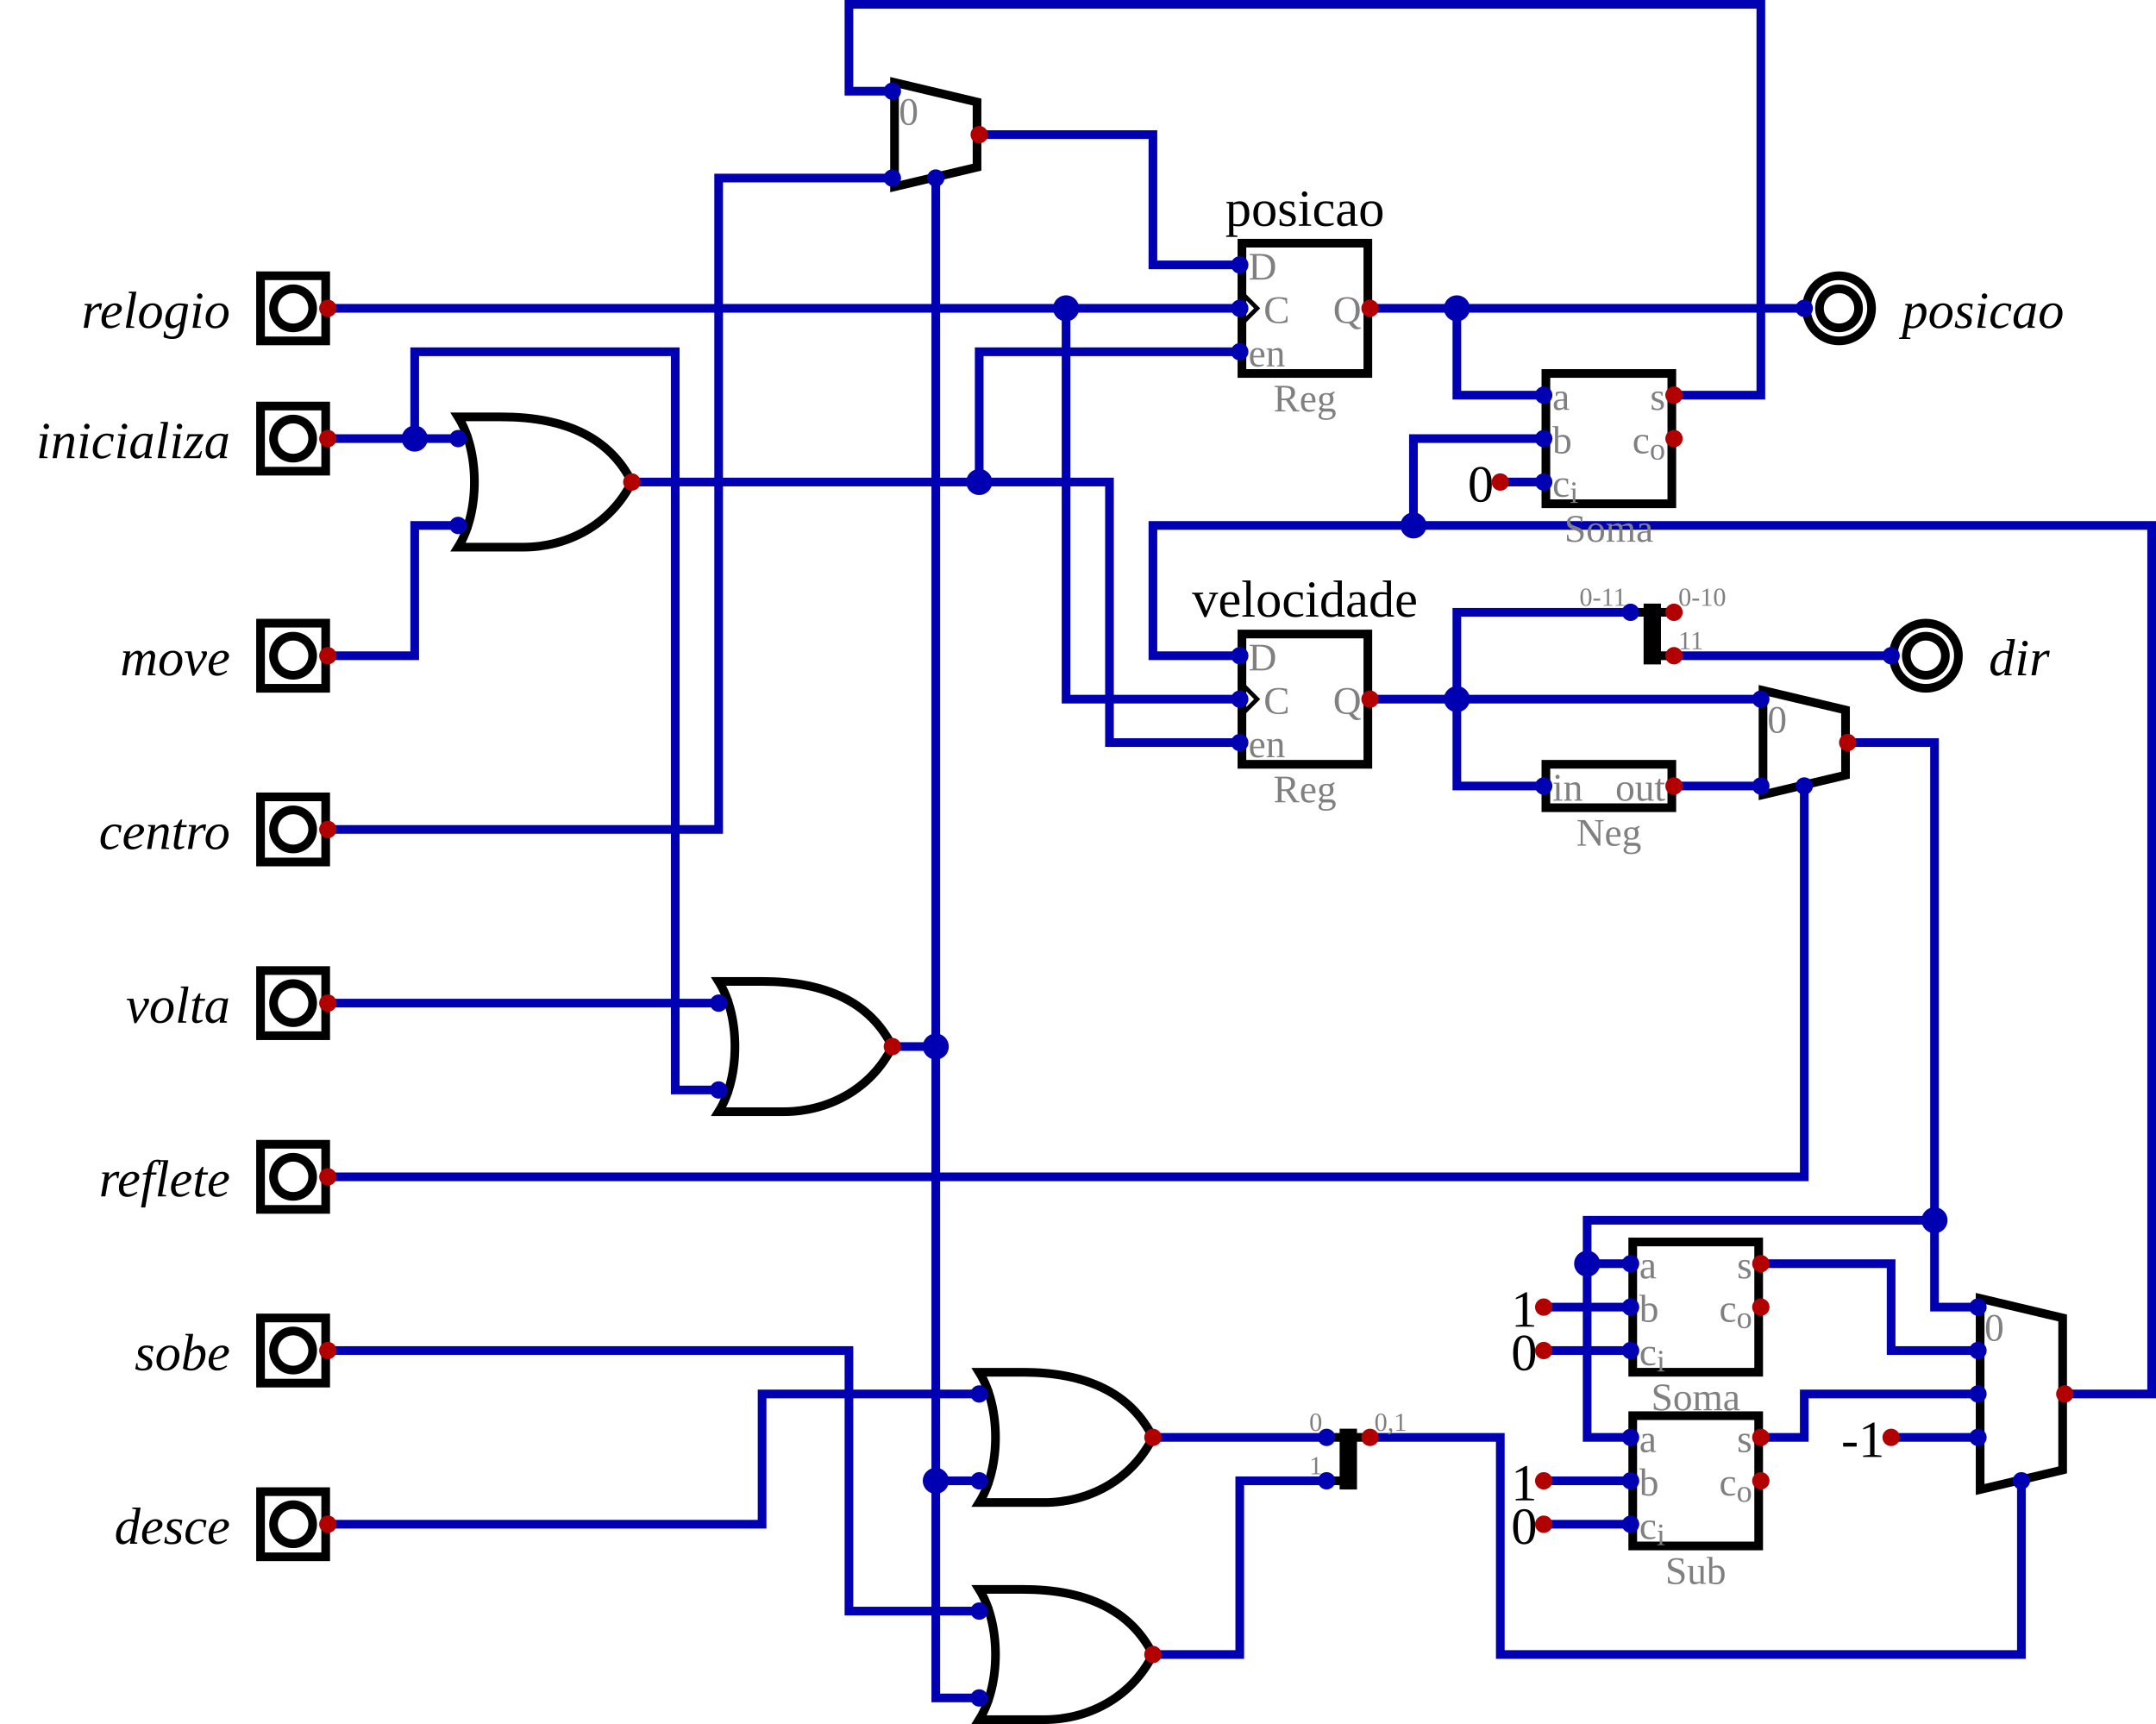
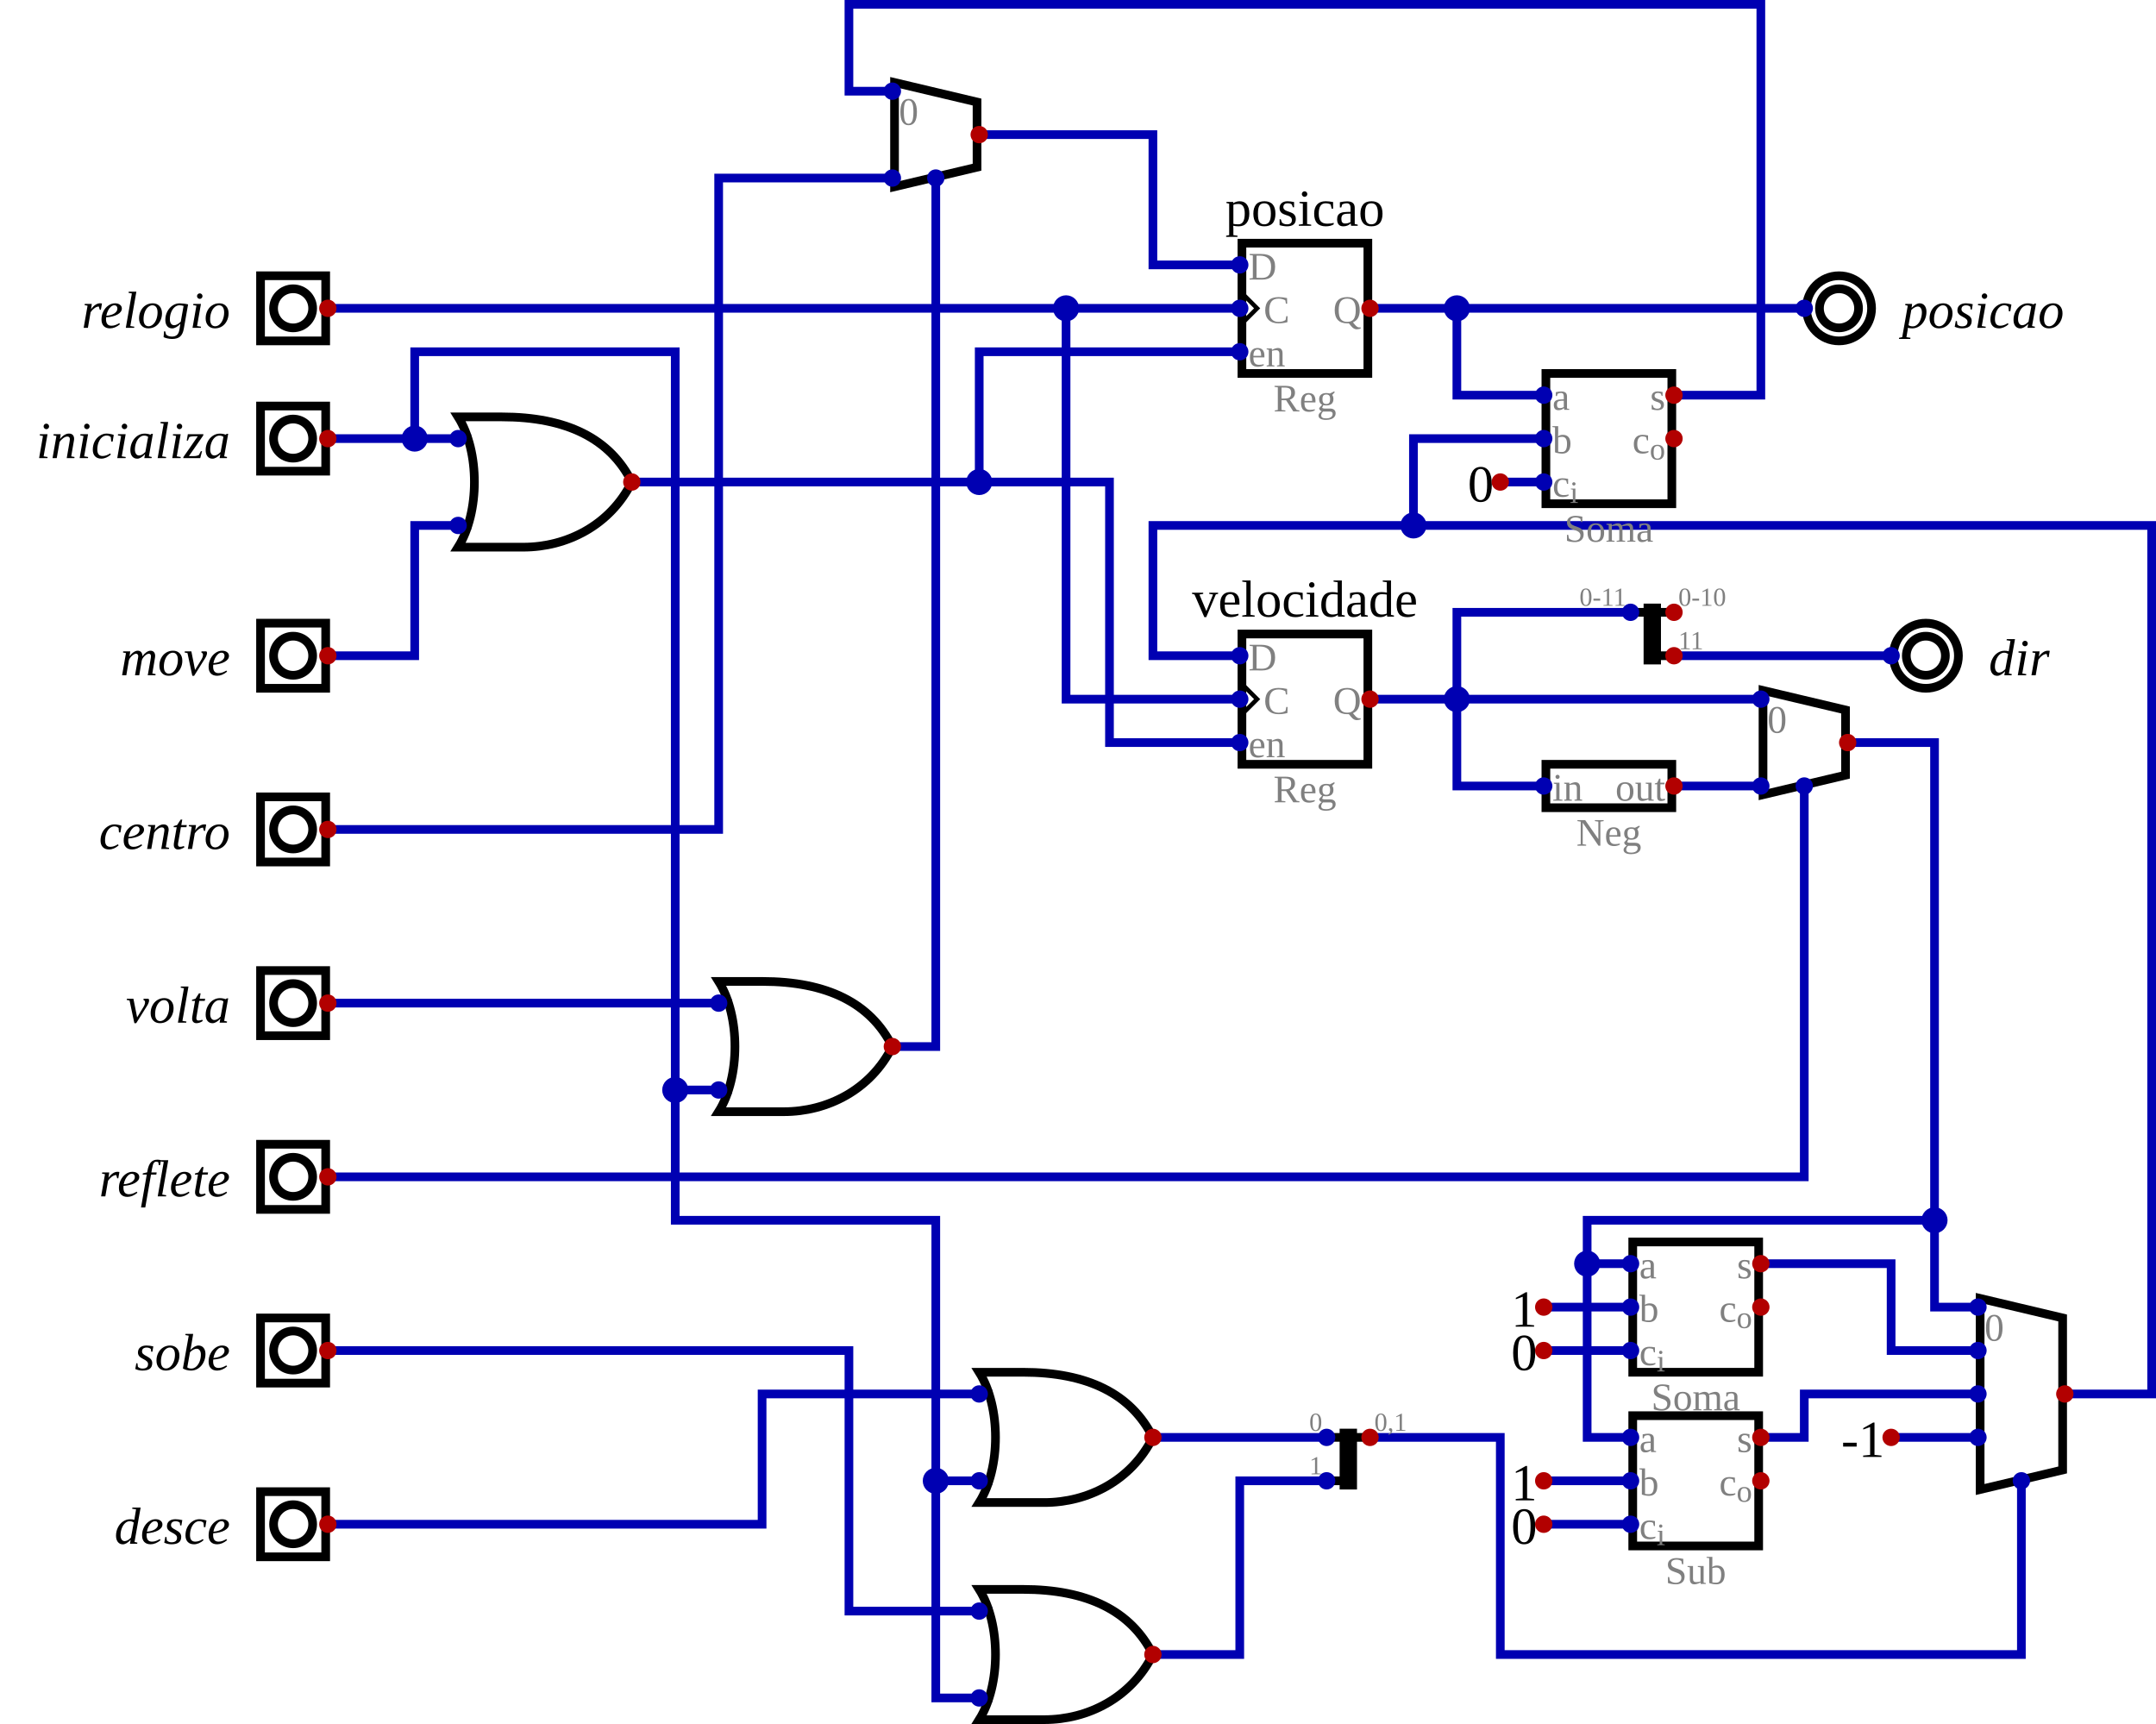
<svg xmlns="http://www.w3.org/2000/svg" width="148.95mm" height="119.1mm" viewBox="289 38 993 794">
  <g stroke-linecap="square">
-     <path d="M 900,700 L 910,700 L 920,700" stroke="#000000" stroke-width="4.0" fill="none" />
-     <path d="M 900,720 L 910,720" stroke="#000000" stroke-width="4.0" fill="none" />
-     <path d="M 1040,320 L 1050,320 L 1060,320" stroke="#000000" stroke-width="4.0" fill="none" />
-     <path d="M 1060,340 L 1050,340" stroke="#000000" stroke-width="4.0" fill="none" />
    <path d="M 1180,600 L 1180,640 L 1200,640" stroke="#0000b2" stroke-width="4.0" fill="none" />
    <path d="M 1000,640 L 1040,640" stroke="#0000b2" stroke-width="4.0" fill="none" />
    <path d="M 580,260 L 740,260 L 800,260 L 800,380 L 860,380" stroke="#0000b2" stroke-width="4.0" fill="none" />
    <path d="M 980,260 L 1000,260" stroke="#0000b2" stroke-width="4.0" fill="none" />
    <path d="M 440,580 L 1120,580 L 1120,400" stroke="#0000b2" stroke-width="4.0" fill="none" />
    <path d="M 480,240 L 480,200 L 600,200 L 600,540 L 620,540 L 624,540" stroke="#0000b2" stroke-width="4.0" fill="none" />
    <path d="M 740,260 L 740,200 L 860,200" stroke="#0000b2" stroke-width="4.0" fill="none" />
    <path d="M 700,520 L 720,520 L 720,120" stroke="#0000b2" stroke-width="4.0" fill="none" />
    <path d="M 1060,400 L 1100,400" stroke="#0000b2" stroke-width="4.0" fill="none" />
    <path d="M 1000,720 L 1040,720" stroke="#0000b2" stroke-width="4.0" fill="none" />
    <path d="M 440,340 L 480,340 L 480,280 L 500,280 L 504,280" stroke="#0000b2" stroke-width="4.0" fill="none" />
    <path d="M 1060,340 L 1160,340" stroke="#0000b2" stroke-width="4.0" fill="none" />
    <path d="M 1000,660 L 1040,660" stroke="#0000b2" stroke-width="4.0" fill="none" />
    <path d="M 440,660 L 680,660 L 680,780 L 740,780 L 744,780" stroke="#0000b2" stroke-width="4.0" fill="none" />
+     <path d="M 600,540 L 600,600 L 720,600 L 720,720 L 740,720 L 744,720" stroke="#0000b2" stroke-width="4.0" fill="none" />
    <path d="M 960,180 L 960,220 L 1000,220" stroke="#0000b2" stroke-width="4.0" fill="none" />
    <path d="M 1060,220 L 1100,220 L 1100,40 L 680,40 L 680,80 L 700,80" stroke="#0000b2" stroke-width="4.0" fill="none" />
    <path d="M 820,800 L 860,800 L 860,720 L 900,720" stroke="#0000b2" stroke-width="4.0" fill="none" />
    <path d="M 1000,740 L 1040,740" stroke="#0000b2" stroke-width="4.0" fill="none" />
    <path d="M 440,740 L 640,740 L 640,680 L 740,680 L 744,680" stroke="#0000b2" stroke-width="4.0" fill="none" />
    <path d="M 740,100 L 820,100 L 820,160 L 860,160" stroke="#0000b2" stroke-width="4.0" fill="none" />
    <path d="M 440,420 L 620,420 L 620,120 L 700,120" stroke="#0000b2" stroke-width="4.0" fill="none" />
    <path d="M 780,180 L 780,360 L 860,360" stroke="#0000b2" stroke-width="4.0" fill="none" />
    <path d="M 920,360 L 960,360 L 1100,360" stroke="#0000b2" stroke-width="4.0" fill="none" />
    <path d="M 1100,620 L 1160,620 L 1160,660 L 1200,660" stroke="#0000b2" stroke-width="4.0" fill="none" />
    <path d="M 440,240 L 480,240 L 500,240 L 504,240" stroke="#0000b2" stroke-width="4.0" fill="none" />
    <path d="M 940,280 L 940,240 L 1000,240" stroke="#0000b2" stroke-width="4.0" fill="none" />
    <path d="M 920,180 L 960,180 L 1120,180" stroke="#0000b2" stroke-width="4.0" fill="none" />
    <path d="M 440,180 L 780,180 L 860,180" stroke="#0000b2" stroke-width="4.0" fill="none" />
    <path d="M 440,500 L 620,500 L 624,500" stroke="#0000b2" stroke-width="4.0" fill="none" />
+     <path d="M 720,720 L 720,820 L 740,820 L 744,820" stroke="#0000b2" stroke-width="4.0" fill="none" />
    <path d="M 820,700 L 900,700" stroke="#0000b2" stroke-width="4.0" fill="none" />
    <path d="M 920,700 L 980,700 L 980,800 L 1220,800 L 1220,720" stroke="#0000b2" stroke-width="4.0" fill="none" />
    <path d="M 1020,620 L 1020,700 L 1040,700" stroke="#0000b2" stroke-width="4.0" fill="none" />
    <path d="M 1100,700 L 1120,700 L 1120,680 L 1200,680" stroke="#0000b2" stroke-width="4.0" fill="none" />
    <path d="M 1160,700 L 1200,700" stroke="#0000b2" stroke-width="4.0" fill="none" />
    <path d="M 1040,320 L 960,320 L 960,360 L 960,400 L 1000,400" stroke="#0000b2" stroke-width="4.0" fill="none" />
-     <path d="M 744,720 L 740,720 L 720,720 L 720,820 L 740,820 L 744,820" stroke="#0000b2" stroke-width="4.0" fill="none" />
-     <path d="M 720,520 L 720,720" stroke="#0000b2" stroke-width="4.0" fill="none" />
    <path d="M 860,340 L 820,340 L 820,280 L 940,280 L 1280,280 L 1280,680 L 1240,680" stroke="#0000b2" stroke-width="4.0" fill="none" />
    <path d="M 1140,380 L 1180,380 L 1180,600 L 1020,600 L 1020,620 L 1040,620" stroke="#0000b2" stroke-width="4.0" fill="none" />
+     <path d="M 900,700 L 910,700 L 920,700" stroke="#000000" stroke-width="4.0" fill="none" />
+     <path d="M 900,720 L 910,720" stroke="#000000" stroke-width="4.0" fill="none" />
+     <path d="M 1040,320 L 1050,320 L 1060,320" stroke="#000000" stroke-width="4.0" fill="none" />
+     <path d="M 1060,340 L 1050,340" stroke="#000000" stroke-width="4.0" fill="none" />
    <g>
      <circle cx="740.0" cy="260.0" r="4.0" stroke="#0000b2" stroke-width="4.0" fill="#0000b2" />
-       <circle cx="720.0" cy="520.0" r="4.0" stroke="#0000b2" stroke-width="4.0" fill="#0000b2" />
      <circle cx="720.0" cy="720.0" r="4.0" stroke="#0000b2" stroke-width="4.0" fill="#0000b2" />
      <circle cx="940.0" cy="280.0" r="4.0" stroke="#0000b2" stroke-width="4.0" fill="#0000b2" />
      <circle cx="1180.0" cy="600.0" r="4.0" stroke="#0000b2" stroke-width="4.0" fill="#0000b2" />
+       <circle cx="600.0" cy="540.0" r="4.0" stroke="#0000b2" stroke-width="4.0" fill="#0000b2" />
      <circle cx="960.0" cy="360.0" r="4.0" stroke="#0000b2" stroke-width="4.0" fill="#0000b2" />
      <circle cx="1020.0" cy="620.0" r="4.0" stroke="#0000b2" stroke-width="4.0" fill="#0000b2" />
      <circle cx="480.0" cy="240.0" r="4.0" stroke="#0000b2" stroke-width="4.0" fill="#0000b2" />
      <circle cx="960.0" cy="180.0" r="4.0" stroke="#0000b2" stroke-width="4.0" fill="#0000b2" />
      <circle cx="780.0" cy="180.0" r="4.0" stroke="#0000b2" stroke-width="4.0" fill="#0000b2" />
    </g>
    <g>
      <path d="M 409,165 L 439,165 L 439,195 L 409,195 Z" stroke="#000000" stroke-width="4.0" fill="none" />
      <circle cx="424.0" cy="180.0" r="9.0" stroke="#000000" stroke-width="4.0" fill="none" />
      <text text-anchor="end" x="395.0" y="189.0" fill="#000000" style="font-size:24px">
        <tspan style="font-style:italic;">relogio</tspan>
      </text>
      <circle cx="440.0" cy="180.0" r="2.0" stroke="#b20000" stroke-width="4.0" fill="#b20000" />
    </g>
    <g>
      <path d="M 409,225 L 439,225 L 439,255 L 409,255 Z" stroke="#000000" stroke-width="4.0" fill="none" />
      <circle cx="424.0" cy="240.0" r="9.0" stroke="#000000" stroke-width="4.0" fill="none" />
      <text text-anchor="end" x="395.0" y="249.0" fill="#000000" style="font-size:24px">
        <tspan style="font-style:italic;">inicializa</tspan>
      </text>
      <circle cx="440.0" cy="240.0" r="2.0" stroke="#b20000" stroke-width="4.0" fill="#b20000" />
    </g>
    <g>
      <path d="M 409,325 L 439,325 L 439,355 L 409,355 Z" stroke="#000000" stroke-width="4.0" fill="none" />
      <circle cx="424.0" cy="340.0" r="9.0" stroke="#000000" stroke-width="4.0" fill="none" />
      <text text-anchor="end" x="395.0" y="349.0" fill="#000000" style="font-size:24px">
        <tspan style="font-style:italic;">move</tspan>
      </text>
      <circle cx="440.0" cy="340.0" r="2.0" stroke="#b20000" stroke-width="4.0" fill="#b20000" />
    </g>
    <g>
      <path d="M 409,405 L 439,405 L 439,435 L 409,435 Z" stroke="#000000" stroke-width="4.0" fill="none" />
      <circle cx="424.0" cy="420.0" r="9.0" stroke="#000000" stroke-width="4.0" fill="none" />
      <text text-anchor="end" x="395.0" y="429.0" fill="#000000" style="font-size:24px">
        <tspan style="font-style:italic;">centro</tspan>
      </text>
      <circle cx="440.0" cy="420.0" r="2.0" stroke="#b20000" stroke-width="4.0" fill="#b20000" />
    </g>
    <g>
      <path d="M 409,485 L 439,485 L 439,515 L 409,515 Z" stroke="#000000" stroke-width="4.0" fill="none" />
      <circle cx="424.0" cy="500.0" r="9.0" stroke="#000000" stroke-width="4.0" fill="none" />
      <text text-anchor="end" x="395.0" y="509.0" fill="#000000" style="font-size:24px">
        <tspan style="font-style:italic;">volta</tspan>
      </text>
      <circle cx="440.0" cy="500.0" r="2.0" stroke="#b20000" stroke-width="4.0" fill="#b20000" />
    </g>
    <g>
      <path d="M 409,565 L 439,565 L 439,595 L 409,595 Z" stroke="#000000" stroke-width="4.0" fill="none" />
      <circle cx="424.0" cy="580.0" r="9.0" stroke="#000000" stroke-width="4.0" fill="none" />
      <text text-anchor="end" x="395.0" y="589.0" fill="#000000" style="font-size:24px">
        <tspan style="font-style:italic;">reflete</tspan>
      </text>
      <circle cx="440.0" cy="580.0" r="2.0" stroke="#b20000" stroke-width="4.0" fill="#b20000" />
    </g>
    <g>
      <path d="M 409,645 L 439,645 L 439,675 L 409,675 Z" stroke="#000000" stroke-width="4.0" fill="none" />
      <circle cx="424.0" cy="660.0" r="9.0" stroke="#000000" stroke-width="4.0" fill="none" />
      <text text-anchor="end" x="395.0" y="669.0" fill="#000000" style="font-size:24px">
        <tspan style="font-style:italic;">sobe</tspan>
      </text>
      <circle cx="440.0" cy="660.0" r="2.0" stroke="#b20000" stroke-width="4.0" fill="#b20000" />
    </g>
    <g>
      <path d="M 409,725 L 439,725 L 439,755 L 409,755 Z" stroke="#000000" stroke-width="4.0" fill="none" />
      <circle cx="424.0" cy="740.0" r="9.0" stroke="#000000" stroke-width="4.0" fill="none" />
      <text text-anchor="end" x="395.0" y="749.0" fill="#000000" style="font-size:24px">
        <tspan style="font-style:italic;">desce</tspan>
      </text>
      <circle cx="440.0" cy="740.0" r="2.0" stroke="#b20000" stroke-width="4.0" fill="#b20000" />
    </g>
    <g>
      <circle cx="1136.0" cy="180.0" r="9.0" stroke="#000000" stroke-width="4.0" fill="none" />
      <circle cx="1136.0" cy="180.0" r="15.0" stroke="#000000" stroke-width="4.0" fill="none" />
      <text text-anchor="start" x="1165.0" y="189.0" fill="#000000" style="font-size:24px">
        <tspan style="font-style:italic;">posicao</tspan>
      </text>
      <circle cx="1120.0" cy="180.0" r="2.0" stroke="#0000b2" stroke-width="4.0" fill="#0000b2" />
    </g>
    <g>
      <path d="M 861,150 L 919,150 L 919,210 L 861,210 Z" stroke="#000000" stroke-width="4.0" fill="none" />
      <text text-anchor="middle" x="890.0" y="142.0" fill="#000000" style="font-size:24px">posicao</text>
      <text text-anchor="start" x="864.0" y="166.75" fill="#808080" style="font-size:18px">D</text>
      <path d="M 861,187 L 868,180 L 861,173" stroke="#000000" stroke-width="2.0" fill="none" />
      <text text-anchor="start" x="871.0" y="186.75" fill="#808080" style="font-size:18px">C</text>
      <text text-anchor="start" x="864.0" y="206.75" fill="#808080" style="font-size:18px">en</text>
      <text text-anchor="end" x="916.0" y="186.75" fill="#808080" style="font-size:18px">Q</text>
      <text text-anchor="middle" x="890.0" y="227.5" fill="#808080" style="font-size:18px">Reg</text>
      <circle cx="860.0" cy="160.0" r="2.0" stroke="#0000b2" stroke-width="4.0" fill="#0000b2" />
      <circle cx="860.0" cy="180.0" r="2.0" stroke="#0000b2" stroke-width="4.0" fill="#0000b2" />
      <circle cx="860.0" cy="200.0" r="2.0" stroke="#0000b2" stroke-width="4.0" fill="#0000b2" />
      <circle cx="920.0" cy="180.0" r="2.0" stroke="#b20000" stroke-width="4.0" fill="#b20000" />
    </g>
    <g>
      <path d="M 861,330 L 919,330 L 919,390 L 861,390 Z" stroke="#000000" stroke-width="4.0" fill="none" />
      <text text-anchor="middle" x="890.0" y="322.0" fill="#000000" style="font-size:24px">velocidade</text>
      <text text-anchor="start" x="864.0" y="346.75" fill="#808080" style="font-size:18px">D</text>
      <path d="M 861,367 L 868,360 L 861,353" stroke="#000000" stroke-width="2.0" fill="none" />
      <text text-anchor="start" x="871.0" y="366.75" fill="#808080" style="font-size:18px">C</text>
      <text text-anchor="start" x="864.0" y="386.75" fill="#808080" style="font-size:18px">en</text>
      <text text-anchor="end" x="916.0" y="366.75" fill="#808080" style="font-size:18px">Q</text>
      <text text-anchor="middle" x="890.0" y="407.5" fill="#808080" style="font-size:18px">Reg</text>
      <circle cx="860.0" cy="340.0" r="2.0" stroke="#0000b2" stroke-width="4.0" fill="#0000b2" />
      <circle cx="860.0" cy="360.0" r="2.0" stroke="#0000b2" stroke-width="4.0" fill="#0000b2" />
      <circle cx="860.0" cy="380.0" r="2.0" stroke="#0000b2" stroke-width="4.0" fill="#0000b2" />
      <circle cx="920.0" cy="360.0" r="2.0" stroke="#b20000" stroke-width="4.0" fill="#b20000" />
    </g>
    <g>
      <path d="M 530,290 L 500,290 C 510,274 510,246 500,230 L 520,230 C 550,230 570,240 580,260 C 570,280 550,290 530,290 Z" stroke="#000000" stroke-width="4.0" fill="none" />
      <circle cx="500.0" cy="240.0" r="2.0" stroke="#0000b2" stroke-width="4.0" fill="#0000b2" />
      <circle cx="500.0" cy="280.0" r="2.0" stroke="#0000b2" stroke-width="4.0" fill="#0000b2" />
      <circle cx="580.0" cy="260.0" r="2.0" stroke="#b20000" stroke-width="4.0" fill="#b20000" />
    </g>
    <g>
      <path d="M 1101,356 L 1139,365 L 1139,395 L 1101,404 Z" stroke="#000000" stroke-width="4.0" fill="none" />
      <text text-anchor="start" x="1103.0" y="375.5" fill="#808080" style="font-size:18px">0</text>
      <circle cx="1120.0" cy="400.0" r="2.0" stroke="#0000b2" stroke-width="4.0" fill="#0000b2" />
      <circle cx="1100.0" cy="360.0" r="2.0" stroke="#0000b2" stroke-width="4.0" fill="#0000b2" />
      <circle cx="1100.0" cy="400.0" r="2.0" stroke="#0000b2" stroke-width="4.0" fill="#0000b2" />
      <circle cx="1140.0" cy="380.0" r="2.0" stroke="#b20000" stroke-width="4.0" fill="#b20000" />
    </g>
    <g>
      <path d="M 1001,390 L 1059,390 L 1059,410 L 1001,410 Z" stroke="#000000" stroke-width="4.0" fill="none" />
      <text text-anchor="start" x="1004.0" y="406.75" fill="#808080" style="font-size:18px">in</text>
      <text text-anchor="end" x="1056.0" y="406.75" fill="#808080" style="font-size:18px">out</text>
      <text text-anchor="middle" x="1030.0" y="427.5" fill="#808080" style="font-size:18px">Neg</text>
      <circle cx="1000.0" cy="400.0" r="2.0" stroke="#0000b2" stroke-width="4.0" fill="#0000b2" />
      <circle cx="1060.0" cy="400.0" r="2.0" stroke="#b20000" stroke-width="4.0" fill="#b20000" />
    </g>
    <g>
      <path d="M 1201,636 L 1239,645 L 1239,715 L 1201,724 Z" stroke="#000000" stroke-width="4.0" fill="none" />
      <text text-anchor="start" x="1203.0" y="655.5" fill="#808080" style="font-size:18px">0</text>
      <circle cx="1220.0" cy="720.0" r="2.0" stroke="#0000b2" stroke-width="4.0" fill="#0000b2" />
      <circle cx="1200.0" cy="640.0" r="2.0" stroke="#0000b2" stroke-width="4.0" fill="#0000b2" />
      <circle cx="1200.0" cy="660.0" r="2.0" stroke="#0000b2" stroke-width="4.0" fill="#0000b2" />
      <circle cx="1200.0" cy="680.0" r="2.0" stroke="#0000b2" stroke-width="4.0" fill="#0000b2" />
      <circle cx="1200.0" cy="700.0" r="2.0" stroke="#0000b2" stroke-width="4.0" fill="#0000b2" />
      <circle cx="1240.0" cy="680.0" r="2.0" stroke="#b20000" stroke-width="4.0" fill="#b20000" />
    </g>
    <g>
      <path d="M 770,730 L 740,730 C 750,714 750,686 740,670 L 760,670 C 790,670 810,680 820,700 C 810,720 790,730 770,730 Z" stroke="#000000" stroke-width="4.0" fill="none" />
      <circle cx="740.0" cy="680.0" r="2.0" stroke="#0000b2" stroke-width="4.0" fill="#0000b2" />
      <circle cx="740.0" cy="720.0" r="2.0" stroke="#0000b2" stroke-width="4.0" fill="#0000b2" />
      <circle cx="820.0" cy="700.0" r="2.0" stroke="#b20000" stroke-width="4.0" fill="#b20000" />
    </g>
    <g>
      <path d="M 770,830 L 740,830 C 750,814 750,786 740,770 L 760,770 C 790,770 810,780 820,800 C 810,820 790,830 770,830 Z" stroke="#000000" stroke-width="4.0" fill="none" />
      <circle cx="740.0" cy="780.0" r="2.0" stroke="#0000b2" stroke-width="4.0" fill="#0000b2" />
      <circle cx="740.0" cy="820.0" r="2.0" stroke="#0000b2" stroke-width="4.0" fill="#0000b2" />
      <circle cx="820.0" cy="800.0" r="2.0" stroke="#b20000" stroke-width="4.0" fill="#b20000" />
    </g>
    <g>
      <text text-anchor="end" x="898.0" y="697.0" fill="#808080" style="font-size:12px">0</text>
      <text text-anchor="end" x="898.0" y="717.0" fill="#808080" style="font-size:12px">1</text>
      <text text-anchor="start" x="922.0" y="697.0" fill="#808080" style="font-size:12px">0,1</text>
      <path d="M 908,698 L 912,698 L 912,722 L 908,722 Z" stroke="#000000" stroke-width="4.0" fill="#000000" fill-opacity="1.0" />
      <circle cx="900.0" cy="700.0" r="2.0" stroke="#0000b2" stroke-width="4.0" fill="#0000b2" />
      <circle cx="900.0" cy="720.0" r="2.0" stroke="#0000b2" stroke-width="4.0" fill="#0000b2" />
      <circle cx="920.0" cy="700.0" r="2.0" stroke="#b20000" stroke-width="4.0" fill="#b20000" />
    </g>
    <g>
      <path d="M 650,550 L 620,550 C 630,534 630,506 620,490 L 640,490 C 670,490 690,500 700,520 C 690,540 670,550 650,550 Z" stroke="#000000" stroke-width="4.0" fill="none" />
      <circle cx="620.0" cy="500.0" r="2.0" stroke="#0000b2" stroke-width="4.0" fill="#0000b2" />
      <circle cx="620.0" cy="540.0" r="2.0" stroke="#0000b2" stroke-width="4.0" fill="#0000b2" />
      <circle cx="700.0" cy="520.0" r="2.0" stroke="#b20000" stroke-width="4.0" fill="#b20000" />
    </g>
    <g>
      <path d="M 1041,610 L 1099,610 L 1099,670 L 1041,670 Z" stroke="#000000" stroke-width="4.0" fill="none" />
      <text text-anchor="start" x="1044.0" y="626.75" fill="#808080" style="font-size:18px">a</text>
      <text text-anchor="start" x="1044.0" y="646.75" fill="#808080" style="font-size:18px">b</text>
      <text text-anchor="start" x="1044.0" y="666.75" fill="#808080" style="font-size:18px">c<tspan style="font-size:80%;baseline-shift:sub;">i</tspan>
      </text>
      <text text-anchor="end" x="1096.0" y="626.75" fill="#808080" style="font-size:18px">s</text>
      <text text-anchor="end" x="1096.0" y="646.75" fill="#808080" style="font-size:18px">c<tspan style="font-size:80%;baseline-shift:sub;">o</tspan>
      </text>
      <text text-anchor="middle" x="1070.0" y="687.5" fill="#808080" style="font-size:18px">Soma</text>
      <circle cx="1040.0" cy="620.0" r="2.0" stroke="#0000b2" stroke-width="4.0" fill="#0000b2" />
      <circle cx="1040.0" cy="640.0" r="2.0" stroke="#0000b2" stroke-width="4.0" fill="#0000b2" />
      <circle cx="1040.0" cy="660.0" r="2.0" stroke="#0000b2" stroke-width="4.0" fill="#0000b2" />
      <circle cx="1100.0" cy="620.0" r="2.0" stroke="#b20000" stroke-width="4.0" fill="#b20000" />
      <circle cx="1100.0" cy="640.0" r="2.0" stroke="#b20000" stroke-width="4.0" fill="#b20000" />
    </g>
    <g>
      <path d="M 1041,690 L 1099,690 L 1099,750 L 1041,750 Z" stroke="#000000" stroke-width="4.0" fill="none" />
      <text text-anchor="start" x="1044.0" y="706.75" fill="#808080" style="font-size:18px">a</text>
      <text text-anchor="start" x="1044.0" y="726.75" fill="#808080" style="font-size:18px">b</text>
      <text text-anchor="start" x="1044.0" y="746.75" fill="#808080" style="font-size:18px">c<tspan style="font-size:80%;baseline-shift:sub;">i</tspan>
      </text>
      <text text-anchor="end" x="1096.0" y="706.75" fill="#808080" style="font-size:18px">s</text>
      <text text-anchor="end" x="1096.0" y="726.75" fill="#808080" style="font-size:18px">c<tspan style="font-size:80%;baseline-shift:sub;">o</tspan>
      </text>
      <text text-anchor="middle" x="1070.0" y="767.5" fill="#808080" style="font-size:18px">Sub</text>
      <circle cx="1040.0" cy="700.0" r="2.0" stroke="#0000b2" stroke-width="4.0" fill="#0000b2" />
      <circle cx="1040.0" cy="720.0" r="2.0" stroke="#0000b2" stroke-width="4.0" fill="#0000b2" />
      <circle cx="1040.0" cy="740.0" r="2.0" stroke="#0000b2" stroke-width="4.0" fill="#0000b2" />
      <circle cx="1100.0" cy="700.0" r="2.0" stroke="#b20000" stroke-width="4.0" fill="#b20000" />
      <circle cx="1100.0" cy="720.0" r="2.0" stroke="#b20000" stroke-width="4.0" fill="#b20000" />
    </g>
    <g>
      <text text-anchor="end" x="997.0" y="669.0" fill="#000000" style="font-size:24px">0</text>
      <circle cx="1000.0" cy="660.0" r="2.0" stroke="#b20000" stroke-width="4.0" fill="#b20000" />
    </g>
    <g>
      <text text-anchor="end" x="997.0" y="749.0" fill="#000000" style="font-size:24px">0</text>
      <circle cx="1000.0" cy="740.0" r="2.0" stroke="#b20000" stroke-width="4.0" fill="#b20000" />
    </g>
    <g>
      <text text-anchor="end" x="997.0" y="649.0" fill="#000000" style="font-size:24px">1</text>
      <circle cx="1000.0" cy="640.0" r="2.0" stroke="#b20000" stroke-width="4.0" fill="#b20000" />
    </g>
    <g>
      <text text-anchor="end" x="997.0" y="729.0" fill="#000000" style="font-size:24px">1</text>
      <circle cx="1000.0" cy="720.0" r="2.0" stroke="#b20000" stroke-width="4.0" fill="#b20000" />
    </g>
    <g>
      <text text-anchor="end" x="1157.0" y="709.0" fill="#000000" style="font-size:24px">-1</text>
      <circle cx="1160.0" cy="700.0" r="2.0" stroke="#b20000" stroke-width="4.0" fill="#b20000" />
    </g>
    <g>
      <path d="M 1001,210 L 1059,210 L 1059,270 L 1001,270 Z" stroke="#000000" stroke-width="4.0" fill="none" />
      <text text-anchor="start" x="1004.0" y="226.75" fill="#808080" style="font-size:18px">a</text>
      <text text-anchor="start" x="1004.0" y="246.75" fill="#808080" style="font-size:18px">b</text>
      <text text-anchor="start" x="1004.0" y="266.75" fill="#808080" style="font-size:18px">c<tspan style="font-size:80%;baseline-shift:sub;">i</tspan>
      </text>
      <text text-anchor="end" x="1056.0" y="226.75" fill="#808080" style="font-size:18px">s</text>
      <text text-anchor="end" x="1056.0" y="246.75" fill="#808080" style="font-size:18px">c<tspan style="font-size:80%;baseline-shift:sub;">o</tspan>
      </text>
      <text text-anchor="middle" x="1030.0" y="287.5" fill="#808080" style="font-size:18px">Soma</text>
      <circle cx="1000.0" cy="220.0" r="2.0" stroke="#0000b2" stroke-width="4.0" fill="#0000b2" />
      <circle cx="1000.0" cy="240.0" r="2.0" stroke="#0000b2" stroke-width="4.0" fill="#0000b2" />
      <circle cx="1000.0" cy="260.0" r="2.0" stroke="#0000b2" stroke-width="4.0" fill="#0000b2" />
      <circle cx="1060.0" cy="220.0" r="2.0" stroke="#b20000" stroke-width="4.0" fill="#b20000" />
      <circle cx="1060.0" cy="240.0" r="2.0" stroke="#b20000" stroke-width="4.0" fill="#b20000" />
    </g>
    <g>
      <path d="M 701,76 L 739,85 L 739,115 L 701,124 Z" stroke="#000000" stroke-width="4.0" fill="none" />
      <text text-anchor="start" x="703.0" y="95.5" fill="#808080" style="font-size:18px">0</text>
      <circle cx="720.0" cy="120.0" r="2.0" stroke="#0000b2" stroke-width="4.0" fill="#0000b2" />
      <circle cx="700.0" cy="80.0" r="2.0" stroke="#0000b2" stroke-width="4.0" fill="#0000b2" />
      <circle cx="700.0" cy="120.0" r="2.0" stroke="#0000b2" stroke-width="4.0" fill="#0000b2" />
      <circle cx="740.0" cy="100.0" r="2.0" stroke="#b20000" stroke-width="4.0" fill="#b20000" />
    </g>
    <g>
      <text text-anchor="end" x="1038.0" y="317.0" fill="#808080" style="font-size:12px">0-11</text>
      <text text-anchor="start" x="1062.0" y="317.0" fill="#808080" style="font-size:12px">0-10</text>
      <text text-anchor="start" x="1062.0" y="337.0" fill="#808080" style="font-size:12px">11</text>
      <path d="M 1048,318 L 1052,318 L 1052,342 L 1048,342 Z" stroke="#000000" stroke-width="4.0" fill="#000000" fill-opacity="1.0" />
      <circle cx="1040.0" cy="320.0" r="2.0" stroke="#0000b2" stroke-width="4.0" fill="#0000b2" />
      <circle cx="1060.0" cy="320.0" r="2.0" stroke="#b20000" stroke-width="4.0" fill="#b20000" />
      <circle cx="1060.0" cy="340.0" r="2.0" stroke="#b20000" stroke-width="4.0" fill="#b20000" />
    </g>
    <g>
      <circle cx="1176.0" cy="340.0" r="9.0" stroke="#000000" stroke-width="4.0" fill="none" />
      <circle cx="1176.0" cy="340.0" r="15.0" stroke="#000000" stroke-width="4.0" fill="none" />
      <text text-anchor="start" x="1205.0" y="349.0" fill="#000000" style="font-size:24px">
        <tspan style="font-style:italic;">dir</tspan>
      </text>
      <circle cx="1160.0" cy="340.0" r="2.0" stroke="#0000b2" stroke-width="4.0" fill="#0000b2" />
    </g>
    <g>
      <text text-anchor="end" x="977.0" y="269.0" fill="#000000" style="font-size:24px">0</text>
      <circle cx="980.0" cy="260.0" r="2.0" stroke="#b20000" stroke-width="4.0" fill="#b20000" />
    </g>
  </g>
</svg>
